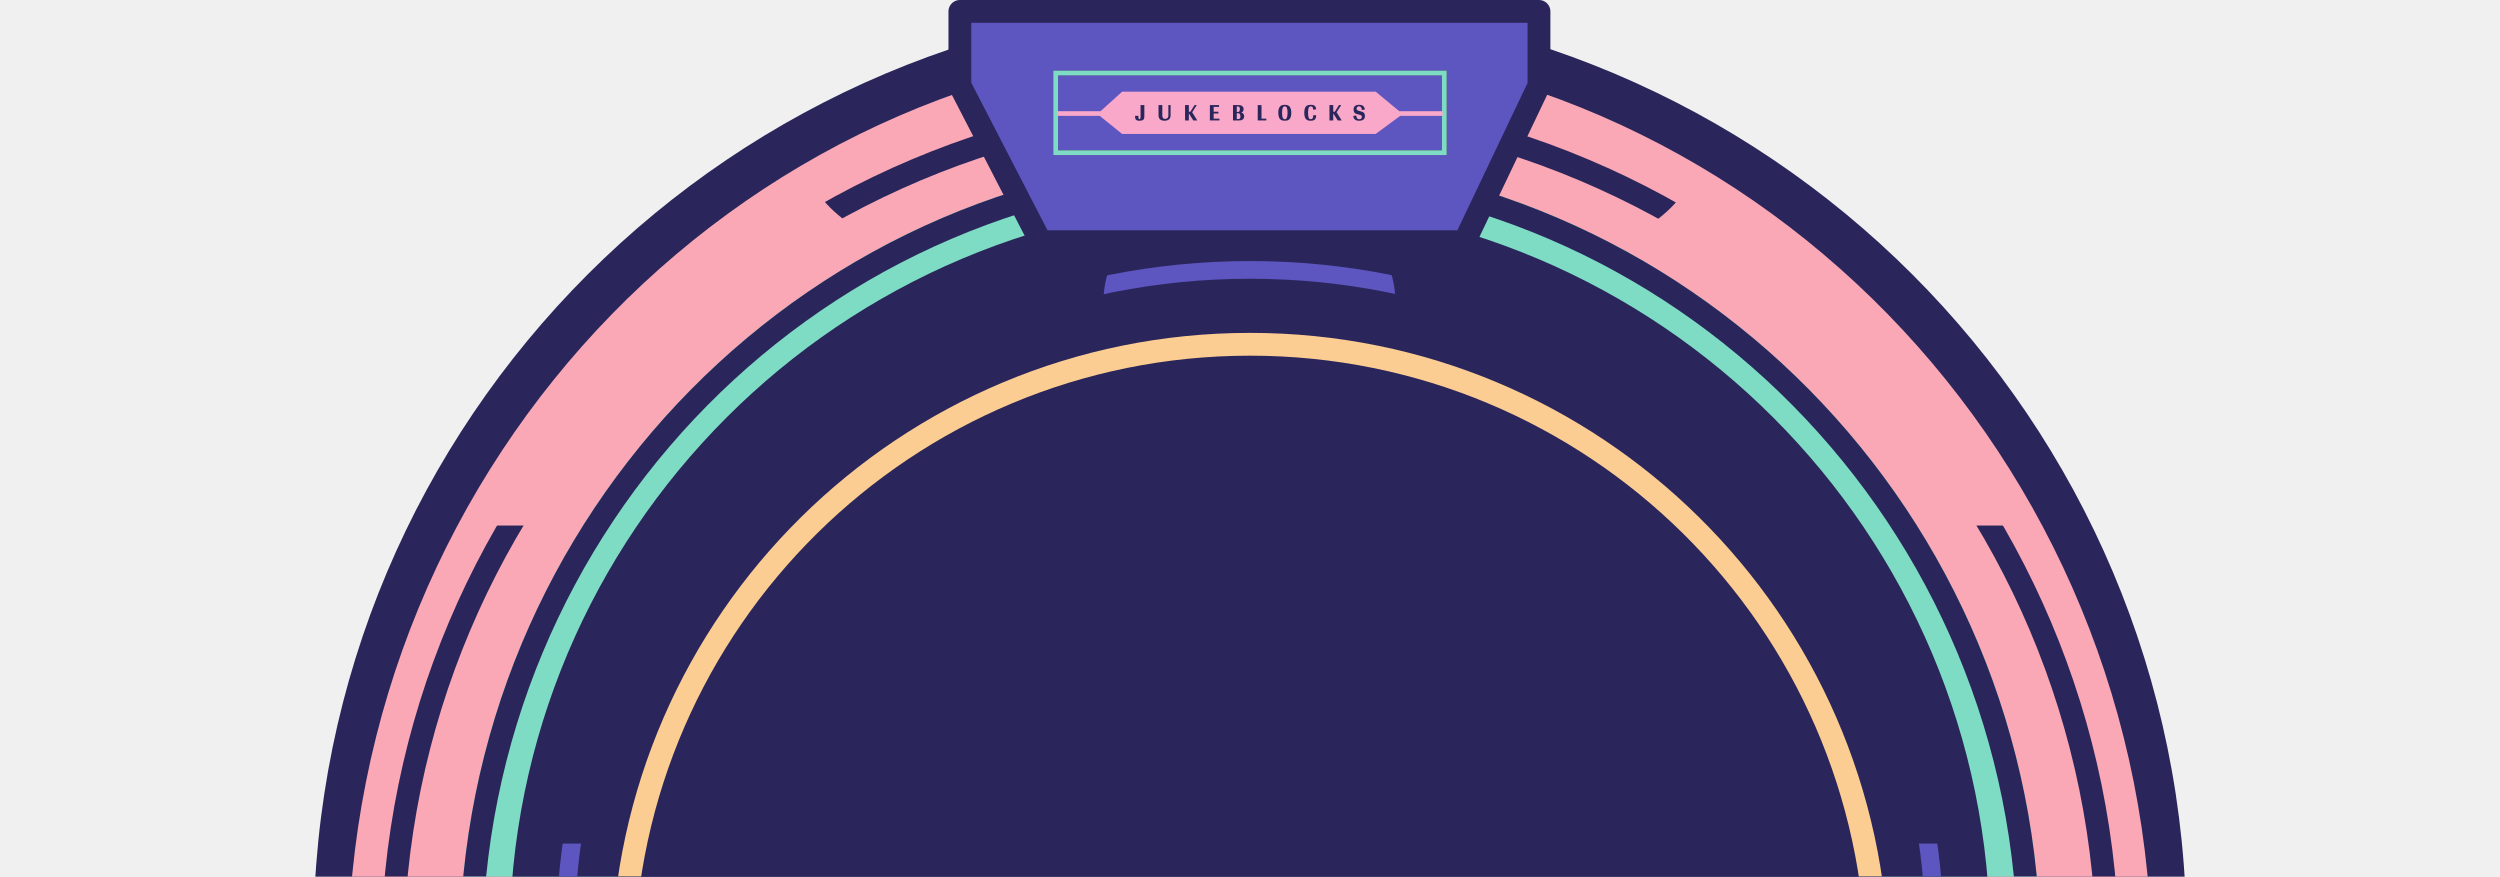
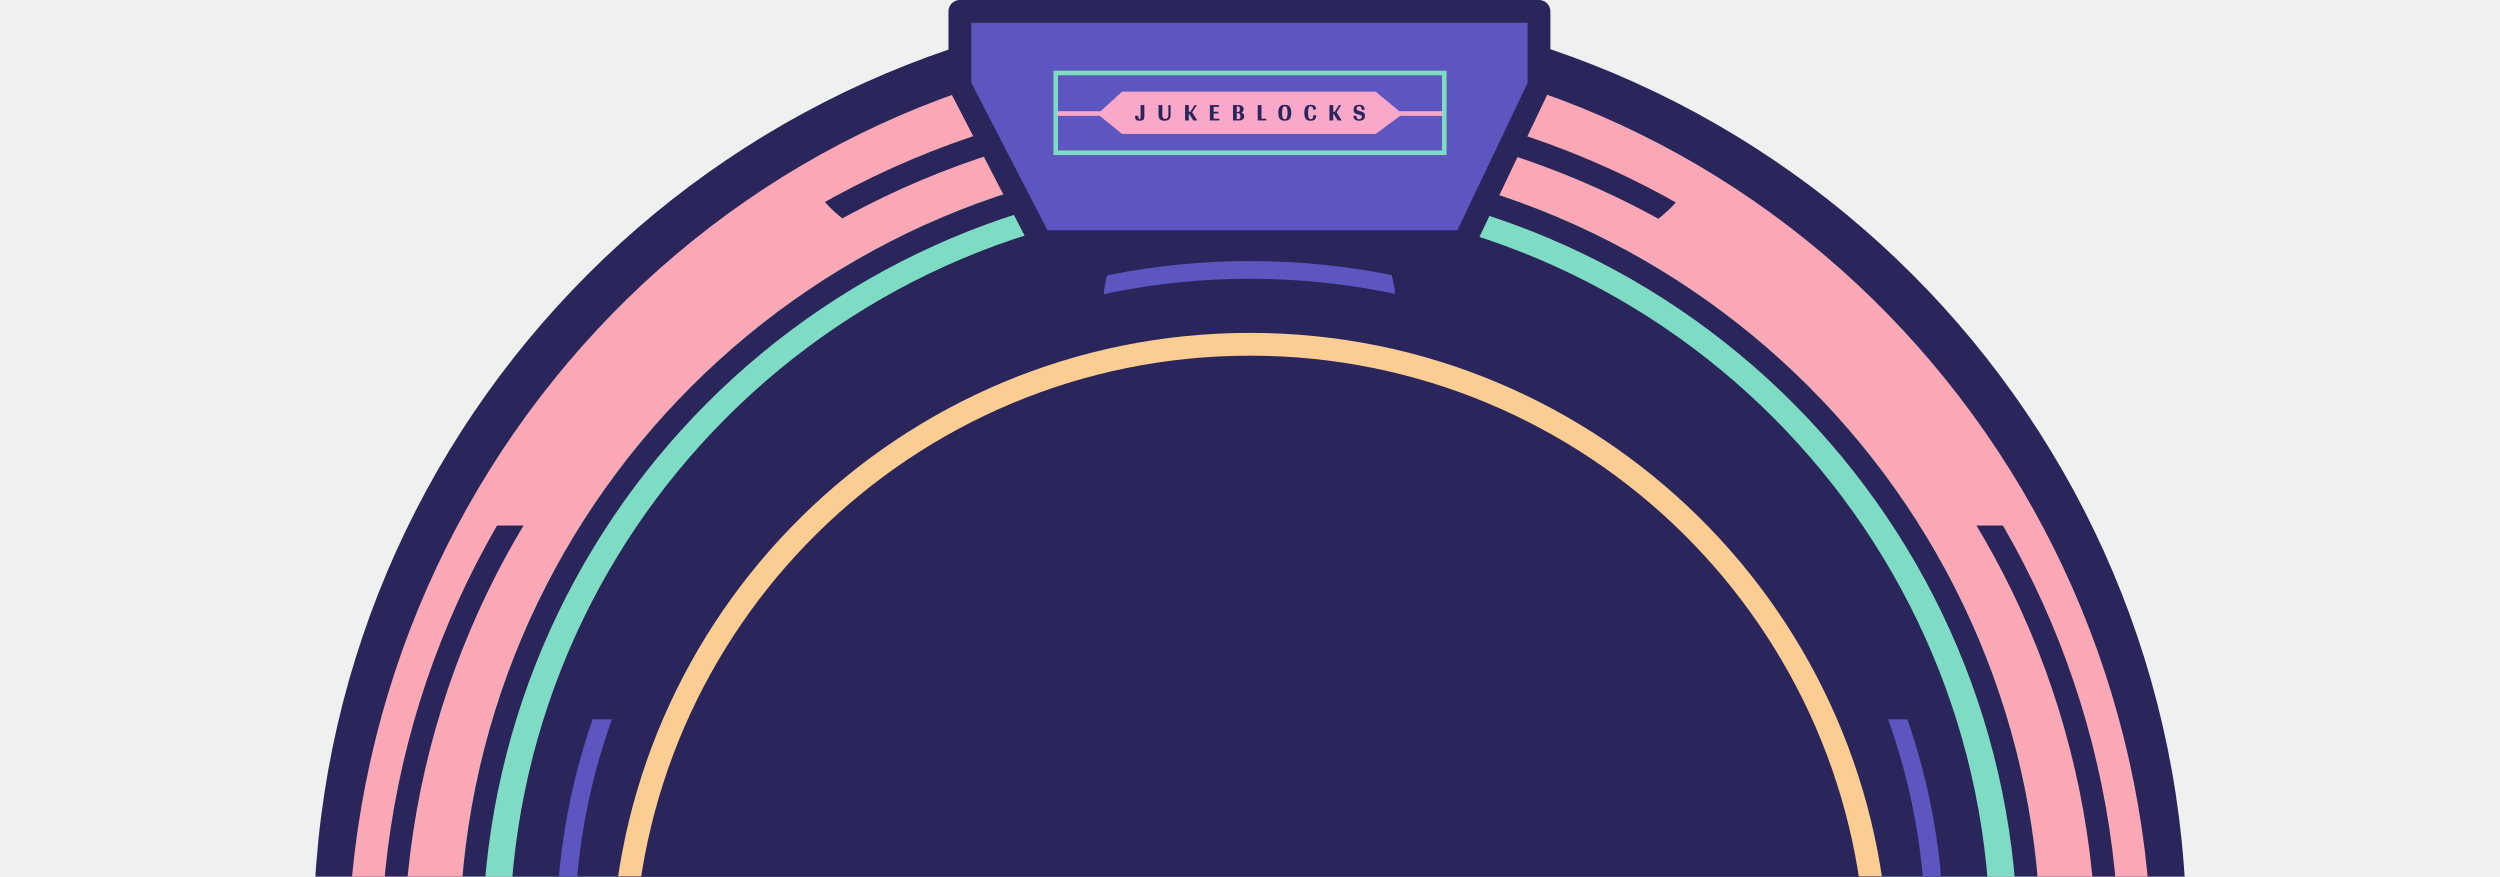
<svg xmlns="http://www.w3.org/2000/svg" width="2193" height="769" viewBox="0 0 2193 769" fill="none">
  <g clip-path="url(#clip0)">
    <path fill-rule="evenodd" clip-rule="evenodd" d="M1917.86 837C1917.95 831.845 1918 826.678 1918 821.5C1918 367.798 1550.2 0 1096.5 0C642.798 0 275 367.798 275 821.5C275 826.678 275.048 831.845 275.143 837H275V2998H1918V837H1917.86Z" fill="#2A265B" />
    <path fill-rule="evenodd" clip-rule="evenodd" d="M1887.58 864.391C1887.67 859.301 1887.72 854.2 1887.72 849.088C1887.72 401.136 1533.41 38 1096.36 38C659.303 38 305 401.136 305 849.088C305 854.2 305.046 859.301 305.138 864.391H305V2998H1887.72V864.391H1887.58Z" fill="url(#paint0_linear)" />
    <mask id="path-3-inside-1" fill="white">
-       <path fill-rule="evenodd" clip-rule="evenodd" d="M1789.88 851.399C1789.96 847.052 1790 842.695 1790 838.328C1790 450.443 1479.51 136 1096.5 136C713.491 136 403 450.443 403 838.328C403 842.695 403.039 847.052 403.118 851.399H403V3032H1790V851.399H1789.88Z" />
+       <path fill-rule="evenodd" clip-rule="evenodd" d="M1789.88 843.247C1789.96 838.949 1790 834.642 1790 830.325C1790 446.86 1479.51 136 1096.5 136C713.491 136 403 446.86 403 830.325C403 834.642 403.039 838.949 403.118 843.247H403V2999H1790V843.247H1789.88Z" />
    </mask>
-     <path fill-rule="evenodd" clip-rule="evenodd" d="M1789.88 851.399C1789.96 847.052 1790 842.695 1790 838.328C1790 450.443 1479.51 136 1096.5 136C713.491 136 403 450.443 403 838.328C403 842.695 403.039 847.052 403.118 851.399H403V3032H1790V851.399H1789.88Z" fill="#7FDCC4" />
-     <path d="M1789.88 851.399L1769.89 851.039L1769.52 871.399H1789.88V851.399ZM403.118 851.399V871.399H423.481L423.114 851.039L403.118 851.399ZM403 851.399V831.399H383V851.399H403ZM403 3032H383V3052H403V3032ZM1790 3032V3052H1810V3032H1790ZM1790 851.399H1810V831.399H1790V851.399ZM1770 838.328C1770 842.575 1769.96 846.812 1769.89 851.039L1809.88 851.76C1809.96 847.292 1810 842.815 1810 838.328H1770ZM1096.5 156C1468.23 156 1770 461.25 1770 838.328H1810C1810 439.637 1490.79 116 1096.5 116V156ZM423 838.328C423 461.25 724.774 156 1096.5 156V116C702.207 116 383 439.637 383 838.328H423ZM423.114 851.039C423.038 846.811 423 842.574 423 838.328H383C383 842.815 383.04 847.292 383.121 851.759L423.114 851.039ZM403 871.399H403.118V831.399H403V871.399ZM423 3032V851.399H383V3032H423ZM1790 3012H403V3052H1790V3012ZM1770 851.399V3032H1810V851.399H1770ZM1789.88 871.399H1790V831.399H1789.88V871.399Z" fill="#2A265B" mask="url(#path-3-inside-1)" />
+     <path fill-rule="evenodd" clip-rule="evenodd" d="M1789.88 843.247C1789.96 838.949 1790 834.642 1790 830.325C1790 446.86 1479.51 136 1096.5 136C713.491 136 403 446.86 403 830.325C403 834.642 403.039 838.949 403.118 843.247H403V2999H1790V843.247H1789.88Z" fill="#7FDCC4" />
+     <path d="M1789.88 843.247L1769.89 842.882L1769.51 863.247H1789.88V843.247ZM403.118 843.247V863.247H423.486L423.114 842.882L403.118 843.247ZM403 843.247V823.247H383V843.247H403ZM403 2999H383V3019H403V2999ZM1790 2999V3019H1810V2999H1790ZM1790 843.247H1810V823.247H1790V843.247ZM1770 830.325C1770 834.52 1769.96 838.706 1769.89 842.882L1809.88 843.612C1809.96 839.192 1810 834.763 1810 830.325H1770ZM1096.5 156C1468.44 156 1770 457.883 1770 830.325H1810C1810 435.837 1490.58 116 1096.5 116V156ZM423 830.325C423 457.883 724.559 156 1096.5 156V116C702.422 116 383 435.837 383 830.325H423ZM423.114 842.882C423.038 838.706 423 834.52 423 830.325H383C383 834.763 383.04 839.192 383.121 843.611L423.114 842.882ZM403 863.247H403.118V823.247H403V863.247ZM423 2999V843.247H383V2999H423ZM1790 2979H403V3019H1790V2979ZM1770 843.247V2999H1810V843.247H1770ZM1789.88 863.247H1790V823.247H1789.88V863.247Z" fill="#2A265B" mask="url(#path-3-inside-1)" />
    <g filter="url(#filter0_b)">
      <path fill-rule="evenodd" clip-rule="evenodd" d="M1745.69 838C1745.76 833.99 1745.8 829.972 1745.8 825.945C1745.8 466.99 1455.05 176 1096.4 176C737.746 176 447 466.99 447 825.945C447 829.972 447.037 833.99 447.109 838H447V2998H1746V838H1745.69Z" fill="#2A265B" />
    </g>
    <mask id="path-6-inside-2" fill="white">
      <path fill-rule="evenodd" clip-rule="evenodd" d="M1657 852.5V1984C1657 2039.23 1612.23 2084 1557 2084H636C580.771 2084 536 2039.23 536 1984V852.5V845.025C536 845.011 536.011 845 536.025 845V845C536.038 845 536.049 844.989 536.049 844.975C540.077 538.888 789.456 292 1096.5 292C1403.54 292 1652.92 538.888 1656.95 844.975C1656.95 844.989 1656.96 845 1656.98 845V845C1656.99 845 1657 845.011 1657 845.025V852.5Z" />
    </mask>
    <path fill-rule="evenodd" clip-rule="evenodd" d="M1657 852.5V1984C1657 2039.23 1612.23 2084 1557 2084H636C580.771 2084 536 2039.23 536 1984V852.5V845.025C536 845.011 536.011 845 536.025 845V845C536.038 845 536.049 844.989 536.049 844.975C540.077 538.888 789.456 292 1096.5 292C1403.54 292 1652.92 538.888 1656.95 844.975C1656.95 844.989 1656.96 845 1656.98 845V845C1656.99 845 1657 845.011 1657 845.025V852.5Z" fill="#2A265B" />
    <path d="M536.049 844.975L556.048 845.239L536.049 844.975ZM1656.95 844.975L1636.95 845.239L1656.95 844.975ZM1637 852.5V1984H1677V852.5H1637ZM1557 2064H636V2104H1557V2064ZM556 1984V852.5H516V1984H556ZM556 852.5V845.025H516V852.5H556ZM556.048 845.239C559.931 550.079 800.414 312 1096.5 312V272C778.499 272 520.222 527.697 516.051 844.712L556.048 845.239ZM1096.5 312C1392.59 312 1633.07 550.079 1636.95 845.239L1676.95 844.712C1672.78 527.697 1414.5 272 1096.5 272V312ZM1637 845.025V852.5H1677V845.025H1637ZM1656.98 865C1645.94 865 1637 856.057 1637 845.025H1677C1677 833.965 1668.03 825 1656.98 825V865ZM536.025 865C547.125 865 555.905 856.05 556.048 845.239L516.051 844.712C516.193 833.928 524.951 825 536.025 825V865ZM556 845.025C556 856.057 547.057 865 536.025 865V825C524.965 825 516 833.966 516 845.025H556ZM1636.95 845.239C1637.09 856.045 1645.87 865 1656.98 865V825C1668.05 825 1676.81 833.933 1676.95 844.712L1636.95 845.239ZM636 2064C591.817 2064 556 2028.18 556 1984H516C516 2050.27 569.726 2104 636 2104V2064ZM1637 1984C1637 2028.18 1601.18 2064 1557 2064V2104C1623.27 2104 1677 2050.27 1677 1984H1637Z" fill="#FCCD93" mask="url(#path-6-inside-2)" />
    <mask id="mask0" mask-type="alpha" maskUnits="userSpaceOnUse" x="334" y="80" width="1525" height="772">
      <path fill-rule="evenodd" clip-rule="evenodd" d="M1096.5 100C686.422 100 354 432.211 354 842C354 847.523 349.523 852 344 852C338.477 852 334 847.523 334 842C334 421.153 675.389 80 1096.5 80C1517.61 80 1859 421.153 1859 842C1859 847.523 1854.52 852 1849 852C1843.48 852 1839 847.523 1839 842C1839 432.211 1506.58 100 1096.5 100Z" fill="#2A265B" />
    </mask>
    <g mask="url(#mask0)">
      <path d="M1486 140.5C1486 212.573 1311.84 271 1097 271C882.161 271 708 212.573 708 140.5C708 68.427 882.161 10 1097 10C1311.84 10 1486 68.427 1486 140.5Z" fill="#2A265B" />
      <rect x="263" y="461" width="1666" height="353" fill="#2A265B" />
    </g>
    <mask id="mask1" mask-type="alpha" maskUnits="userSpaceOnUse" x="488" y="229" width="1217" height="599">
      <path fill-rule="evenodd" clip-rule="evenodd" d="M1096.5 244.518C769.245 244.518 503.961 502.283 503.961 820.241C503.961 824.526 500.388 828 495.98 828C491.573 828 488 824.526 488 820.241C488 493.703 760.44 229 1096.5 229C1432.56 229 1705 493.703 1705 820.241C1705 824.526 1701.43 828 1697.02 828C1692.61 828 1689.04 824.526 1689.04 820.241C1689.04 502.283 1423.76 244.518 1096.5 244.518Z" fill="#5D55C0" />
    </mask>
    <g mask="url(#mask1)">
      <path d="M1224 264C1224 319.781 1166.69 365 1096 365C1025.31 365 968 319.781 968 264C968 208.219 1025.31 163 1096 163C1166.69 163 1224 208.219 1224 264Z" fill="#5D55C0" />
-       <rect x="431" y="740" width="1330" height="88" fill="#5D55C0" />
+       <rect x="431" y="631" width="1330" height="197" fill="#5D55C0" />
    </g>
    <path d="M1350 10H842V75L912.778 212H1284.7L1350 75V10Z" fill="#5D55C0" stroke="#2A265B" stroke-width="20" stroke-linecap="round" stroke-linejoin="round" />
    <mask id="path-15-inside-3" fill="white">
      <path fill-rule="evenodd" clip-rule="evenodd" d="M1264.87 66.111V131.889H928.128V66.111H1264.87ZM924 62H1269V136H924V62Z" />
    </mask>
    <path fill-rule="evenodd" clip-rule="evenodd" d="M1264.87 66.111V131.889H928.128V66.111H1264.87ZM924 62H1269V136H924V62Z" fill="#484848" />
    <path d="M1264.87 66.111H1314.87V16.111H1264.87V66.111ZM1264.87 131.889V181.889H1314.87V131.889H1264.87ZM928.128 131.889H878.128V181.889H928.128V131.889ZM928.128 66.111V16.111H878.128V66.111H928.128ZM924 62V12H874V62H924ZM1269 62H1319V12H1269V62ZM1269 136V186H1319V136H1269ZM924 136H874V186H924V136ZM1264.87 16.111H928.128V116.111H1264.87V16.111ZM1314.87 131.889V66.111H1214.87V131.889H1314.87ZM928.128 181.889H1264.87V81.889H928.128V181.889ZM878.128 66.111V131.889H978.128V66.111H878.128ZM874 62V136H974V62H874ZM1269 12H924V112H1269V12ZM1319 136V62H1219V136H1319ZM924 186H1269V86H924V186Z" fill="#7FDCC4" mask="url(#path-15-inside-3)" />
-     <path fill-rule="evenodd" clip-rule="evenodd" d="M984.349 80.418H1206.75L1227.42 97.52H1265.45V101.631H1228.27L1206.75 117.5H984.349L964.629 101.631H927.633V97.52H965.413L984.349 80.418Z" fill="#FAA8C9" />
-     <path d="M1003.83 92.192H1000.51V102.287C1000.51 103.789 1000.18 104.54 999.536 104.54C998.89 104.54 998.567 103.545 998.567 101.556H995.658C995.658 103.467 995.962 104.667 996.569 105.155C997.176 105.662 998.048 105.916 999.184 105.916C1000.32 105.916 1001.19 105.818 1001.8 105.623C1002.43 105.428 1002.88 105.145 1003.15 104.774C1003.6 104.131 1003.83 103.302 1003.83 102.287V92.192Z" fill="#2A265B" />
-     <path d="M1026.84 92.192H1024.9V101.205C1024.9 102.277 1024.63 103.067 1024.08 103.575C1023.53 104.062 1022.82 104.306 1021.96 104.306C1020.38 104.306 1019.58 103.272 1019.58 101.205V92.192H1016.26V101.205C1016.26 104.345 1018.09 105.916 1021.76 105.916C1022.99 105.916 1024.11 105.603 1025.11 104.979C1026.26 104.257 1026.84 102.999 1026.84 101.205V92.192Z" fill="#2A265B" />
+     <path fill-rule="evenodd" clip-rule="evenodd" d="M984.348 80.418H1206.75L1227.42 97.52H1265.45V101.631H1228.27L1206.75 117.5H984.348L964.629 101.631H927.633V97.52H965.413L984.348 80.418Z" fill="#FAA8C9" />
+     <path d="M1003.83 92.192H1000.51V102.287C1000.51 103.789 1000.18 104.54 999.536 104.54C998.89 104.54 998.567 103.545 998.567 101.556H995.658C995.658 103.467 995.962 104.667 996.569 105.155C997.176 105.662 998.048 105.915 999.184 105.915C1000.32 105.915 1001.19 105.818 1001.8 105.623C1002.43 105.428 1002.88 105.145 1003.15 104.774C1003.6 104.13 1003.83 103.301 1003.83 102.287V92.192Z" fill="#2A265B" />
+     <path d="M1026.84 92.192H1024.9V101.204C1024.9 102.277 1024.63 103.067 1024.08 103.575C1023.53 104.062 1022.82 104.306 1021.96 104.306C1020.38 104.306 1019.58 103.272 1019.58 101.204V92.192H1016.26V101.204C1016.26 104.345 1018.09 105.915 1021.76 105.915C1022.99 105.915 1024.11 105.603 1025.11 104.979C1026.26 104.257 1026.84 102.999 1026.84 101.204V92.192Z" fill="#2A265B" />
    <path d="M1042.96 99.595L1046.75 105.652H1050.25L1045.78 98.483L1049.81 92.192H1047.87L1044.23 97.986H1042.85V92.192H1039.53V105.652H1042.85V99.595H1042.96Z" fill="#2A265B" />
    <path d="M1069.7 104.072H1064.62V99.595H1068.82V98.015H1064.62V93.772H1069.35V92.192H1061.3V105.652H1069.7V104.072Z" fill="#2A265B" />
-     <path d="M1090.9 95.645C1090.9 94.748 1090.56 93.948 1089.88 93.246C1089.21 92.543 1088.04 92.192 1086.35 92.192H1081.59V105.652H1086.88C1088.52 105.652 1089.69 105.301 1090.38 104.599C1091.06 103.897 1091.4 103.048 1091.4 102.053C1091.4 100.376 1090.58 99.264 1088.94 98.717C1090.25 98.23 1090.9 97.206 1090.9 95.645ZM1084.91 98.191V93.392H1086.03C1087.09 93.392 1087.61 94.192 1087.61 95.791C1087.61 97.391 1087.09 98.191 1086.03 98.191H1084.91ZM1084.91 104.452V99.361H1086.44C1086.95 99.361 1087.35 99.634 1087.64 100.18C1087.96 100.707 1088.11 101.331 1088.11 102.053C1088.11 103.653 1087.56 104.452 1086.44 104.452H1084.91Z" fill="#2A265B" />
+     <path d="M1090.9 95.645C1090.9 94.748 1090.56 93.948 1089.88 93.246C1089.21 92.543 1088.04 92.192 1086.35 92.192H1081.59V105.652H1086.88C1088.52 105.652 1089.69 105.301 1090.38 104.599C1091.06 103.896 1091.4 103.048 1091.4 102.053C1091.4 100.375 1090.58 99.263 1088.94 98.717C1090.25 98.23 1090.9 97.206 1090.9 95.645ZM1084.91 98.191V93.392H1086.03C1087.09 93.392 1087.61 94.192 1087.61 95.791C1087.61 97.391 1087.09 98.191 1086.03 98.191H1084.91ZM1084.91 104.452V99.361H1086.44C1086.95 99.361 1087.35 99.634 1087.64 100.18C1087.96 100.707 1088.11 101.331 1088.11 102.053C1088.11 103.653 1087.56 104.452 1086.44 104.452H1084.91Z" fill="#2A265B" />
    <path d="M1110.82 104.072H1106.59V92.192H1103.27V105.652H1110.82V104.072Z" fill="#2A265B" />
-     <path d="M1127.04 105.916C1129.18 105.916 1130.66 105.311 1131.48 104.101C1132.32 102.872 1132.74 101.156 1132.74 98.951C1132.74 96.747 1132.32 95.031 1131.48 93.802C1130.66 92.553 1129.18 91.929 1127.04 91.929C1124.77 91.929 1123.22 92.621 1122.4 94.007C1121.68 95.235 1121.31 96.874 1121.31 98.922C1121.31 102.394 1122.26 104.56 1124.16 105.418C1124.95 105.75 1125.91 105.916 1127.04 105.916ZM1124.63 98.922C1124.63 97.771 1124.69 96.806 1124.81 96.025C1124.93 95.245 1125.17 94.592 1125.55 94.065C1125.92 93.519 1126.42 93.246 1127.04 93.246C1128.65 93.246 1129.45 95.138 1129.45 98.922C1129.45 102.707 1128.65 104.599 1127.04 104.599C1126.42 104.599 1125.92 104.335 1125.55 103.809C1125.17 103.263 1124.93 102.599 1124.81 101.819C1124.69 101.039 1124.63 100.073 1124.63 98.922Z" fill="#2A265B" />
-     <path d="M1154.61 95.85C1154.47 94.543 1154.06 93.567 1153.38 92.924C1152.69 92.261 1151.52 91.929 1149.88 91.929C1147.72 91.929 1146.23 92.495 1145.38 93.626C1144.54 94.757 1144.12 96.523 1144.12 98.922C1144.12 101.322 1144.54 103.087 1145.38 104.218C1146.23 105.35 1147.63 105.916 1149.59 105.916C1151.54 105.916 1152.85 105.525 1153.49 104.745C1154.14 103.965 1154.52 102.765 1154.64 101.146L1151.96 101.029C1151.96 102.199 1151.81 103.077 1151.49 103.662C1151.2 104.248 1150.62 104.54 1149.76 104.54C1148.92 104.54 1148.32 104.121 1147.97 103.282C1147.62 102.443 1147.44 100.99 1147.44 98.922C1147.44 96.835 1147.62 95.382 1147.97 94.562C1148.32 93.724 1148.9 93.304 1149.7 93.304C1150.53 93.304 1151.08 93.548 1151.38 94.036C1151.69 94.523 1151.89 95.265 1151.96 96.26L1154.61 95.85Z" fill="#2A265B" />
+     <path d="M1127.04 105.915C1129.18 105.915 1130.66 105.311 1131.48 104.101C1132.32 102.872 1132.74 101.156 1132.74 98.951C1132.74 96.747 1132.32 95.031 1131.48 93.802C1130.66 92.553 1129.18 91.929 1127.04 91.929C1124.77 91.929 1123.22 92.621 1122.4 94.006C1121.68 95.235 1121.31 96.874 1121.31 98.922C1121.31 102.394 1122.26 104.56 1124.16 105.418C1124.95 105.75 1125.91 105.915 1127.04 105.915ZM1124.63 98.922C1124.63 97.771 1124.69 96.806 1124.81 96.025C1124.93 95.245 1125.17 94.591 1125.55 94.065C1125.92 93.519 1126.42 93.246 1127.04 93.246C1128.65 93.246 1129.45 95.138 1129.45 98.922C1129.45 102.706 1128.65 104.599 1127.04 104.599C1126.42 104.599 1125.92 104.335 1125.55 103.809C1125.17 103.262 1124.93 102.599 1124.81 101.819C1124.69 101.039 1124.63 100.073 1124.63 98.922Z" fill="#2A265B" />
+     <path d="M1154.61 95.85C1154.47 94.543 1154.06 93.567 1153.38 92.924C1152.69 92.26 1151.52 91.929 1149.88 91.929C1147.72 91.929 1146.23 92.495 1145.38 93.626C1144.54 94.757 1144.12 96.523 1144.12 98.922C1144.12 101.321 1144.54 103.087 1145.38 104.218C1146.23 105.35 1147.63 105.915 1149.59 105.915C1151.54 105.915 1152.85 105.525 1153.49 104.745C1154.14 103.965 1154.52 102.765 1154.64 101.146L1151.96 101.029C1151.96 102.199 1151.81 103.077 1151.49 103.662C1151.2 104.248 1150.62 104.54 1149.76 104.54C1148.92 104.54 1148.32 104.121 1147.97 103.282C1147.62 102.443 1147.44 100.99 1147.44 98.922C1147.44 96.835 1147.62 95.382 1147.97 94.562C1148.32 93.724 1148.9 93.304 1149.7 93.304C1150.53 93.304 1151.08 93.548 1151.38 94.036C1151.69 94.523 1151.89 95.264 1151.96 96.259L1154.61 95.85Z" fill="#2A265B" />
    <path d="M1169.64 99.595L1173.43 105.652H1176.93L1172.46 98.483L1176.49 92.192H1174.55L1170.9 97.986H1169.52V92.192H1166.2V105.652H1169.52V99.595H1169.64Z" fill="#2A265B" />
-     <path d="M1187.36 96.055C1187.36 97.284 1187.64 98.22 1188.18 98.864C1188.73 99.507 1189.63 99.966 1190.89 100.239L1191.86 100.444C1192.97 100.697 1193.72 100.961 1194.09 101.234C1194.46 101.487 1194.65 101.926 1194.65 102.551C1194.65 103.175 1194.43 103.672 1194 104.043C1193.59 104.413 1193.01 104.599 1192.27 104.599C1190.72 104.599 1189.87 103.506 1189.71 101.322L1187.07 101.731C1187.22 103.155 1187.72 104.209 1188.57 104.891C1189.41 105.574 1190.64 105.916 1192.27 105.916C1193.91 105.916 1195.17 105.564 1196.03 104.862C1196.89 104.16 1197.32 103.185 1197.32 101.936C1197.32 100.668 1197.05 99.722 1196.5 99.098C1195.95 98.454 1195.04 97.986 1193.77 97.693L1192.65 97.401C1191.59 97.147 1190.89 96.884 1190.53 96.611C1190.18 96.338 1190.01 95.899 1190.01 95.294C1190.01 94.67 1190.2 94.172 1190.59 93.802C1190.98 93.431 1191.53 93.246 1192.24 93.246C1192.94 93.246 1193.5 93.528 1193.91 94.094C1194.32 94.66 1194.55 95.46 1194.59 96.494L1197.23 96.113C1197.06 94.689 1196.56 93.636 1195.73 92.953C1194.93 92.27 1193.77 91.929 1192.24 91.929C1188.99 91.929 1187.36 93.304 1187.36 96.055Z" fill="#2A265B" />
+     <path d="M1187.36 96.055C1187.36 97.284 1187.64 98.22 1188.18 98.864C1188.73 99.507 1189.63 99.966 1190.89 100.239L1191.86 100.444C1192.97 100.697 1193.72 100.961 1194.09 101.234C1194.46 101.487 1194.65 101.926 1194.65 102.55C1194.65 103.175 1194.43 103.672 1194 104.043C1193.59 104.413 1193.01 104.599 1192.27 104.599C1190.72 104.599 1189.87 103.506 1189.71 101.321L1187.07 101.731C1187.22 103.155 1187.72 104.209 1188.57 104.891C1189.41 105.574 1190.64 105.915 1192.27 105.915C1193.91 105.915 1195.17 105.564 1196.03 104.862C1196.89 104.16 1197.32 103.184 1197.32 101.936C1197.32 100.668 1197.05 99.722 1196.5 99.098C1195.95 98.454 1195.04 97.986 1193.77 97.693L1192.65 97.401C1191.59 97.147 1190.89 96.884 1190.53 96.611C1190.18 96.337 1190.01 95.898 1190.01 95.294C1190.01 94.67 1190.2 94.172 1190.59 93.802C1190.98 93.431 1191.53 93.246 1192.24 93.246C1192.94 93.246 1193.5 93.528 1193.91 94.094C1194.32 94.66 1194.55 95.46 1194.59 96.493L1197.23 96.113C1197.06 94.689 1196.56 93.636 1195.73 92.953C1194.93 92.27 1193.77 91.929 1192.24 91.929C1188.99 91.929 1187.36 93.304 1187.36 96.055Z" fill="#2A265B" />
  </g>
  <defs>
    <filter id="filter0_b" x="443" y="172" width="1307" height="2830" filterUnits="userSpaceOnUse" color-interpolation-filters="sRGB">
      <feFlood flood-opacity="0" result="BackgroundImageFix" />
      <feGaussianBlur in="BackgroundImage" stdDeviation="2" />
      <feComposite in2="SourceAlpha" operator="in" result="effect1_backgroundBlur" />
      <feBlend mode="normal" in="SourceGraphic" in2="effect1_backgroundBlur" result="shape" />
    </filter>
    <linearGradient id="paint0_linear" x1="573.5" y1="1579" x2="1617" y2="3355.5" gradientUnits="userSpaceOnUse">
      <stop offset="0.004" stop-color="#FAA8B6" />
      <stop offset="1" stop-color="#FAA8C9" stop-opacity="0" />
    </linearGradient>
    <clipPath id="clip0">
      <rect width="2193" height="769" fill="white" />
    </clipPath>
  </defs>
</svg>
